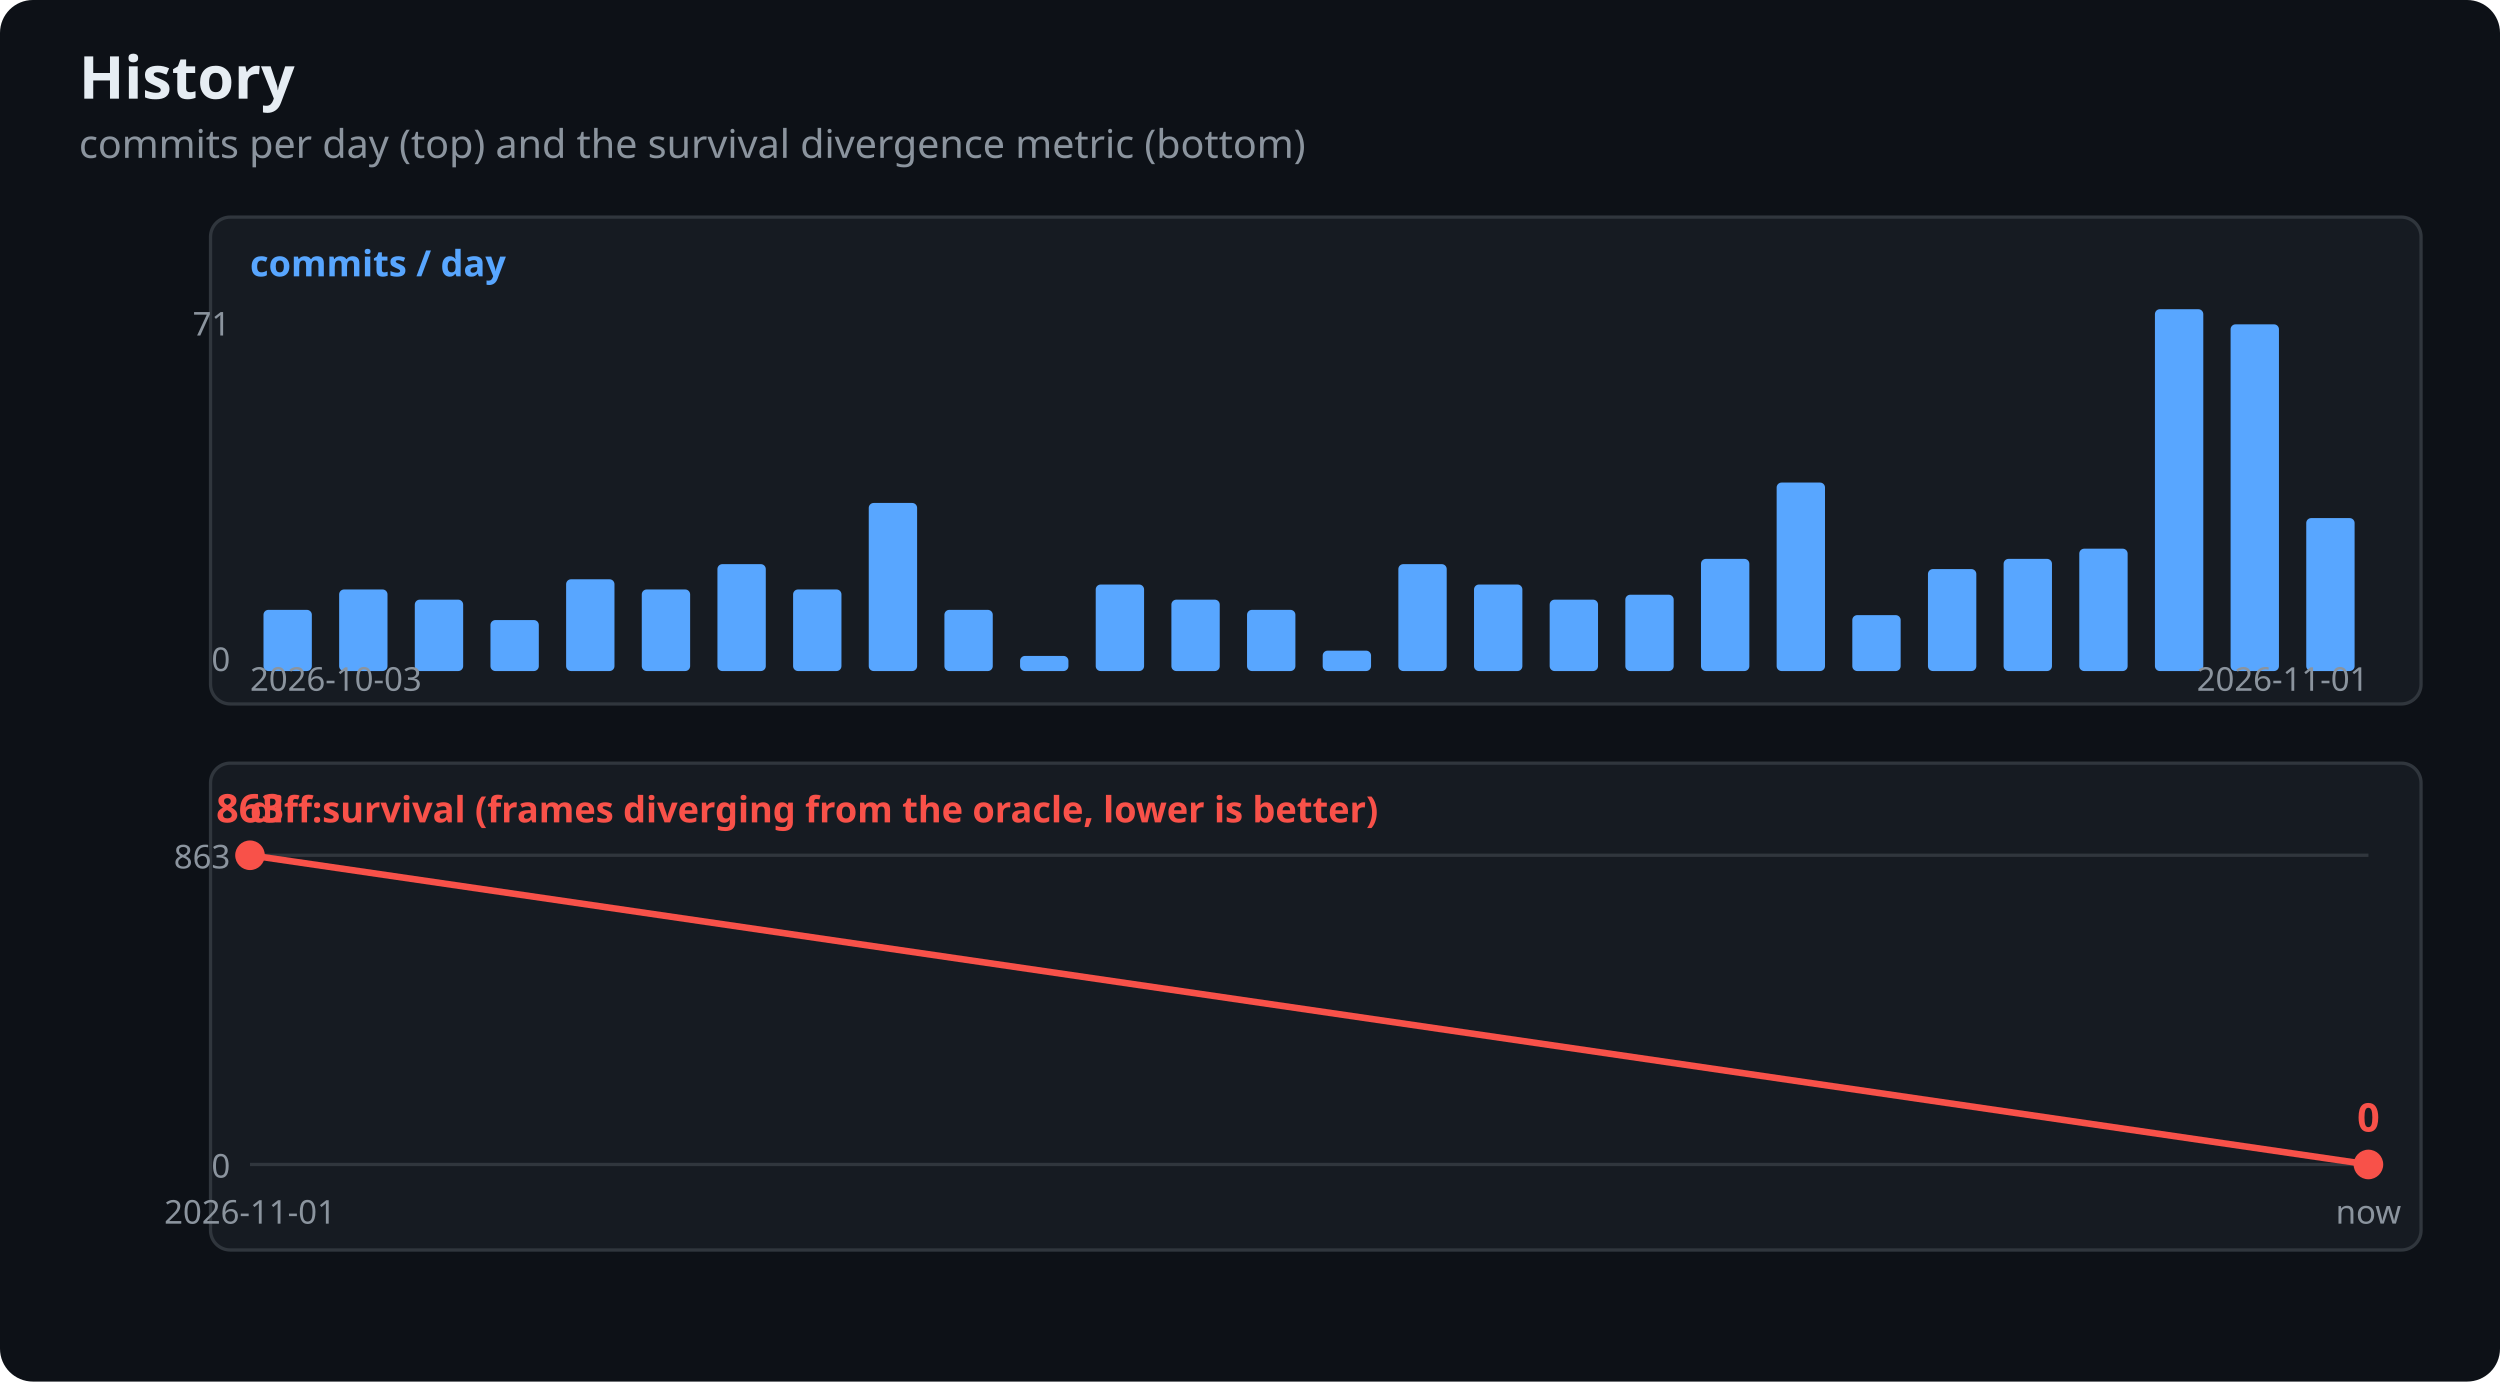
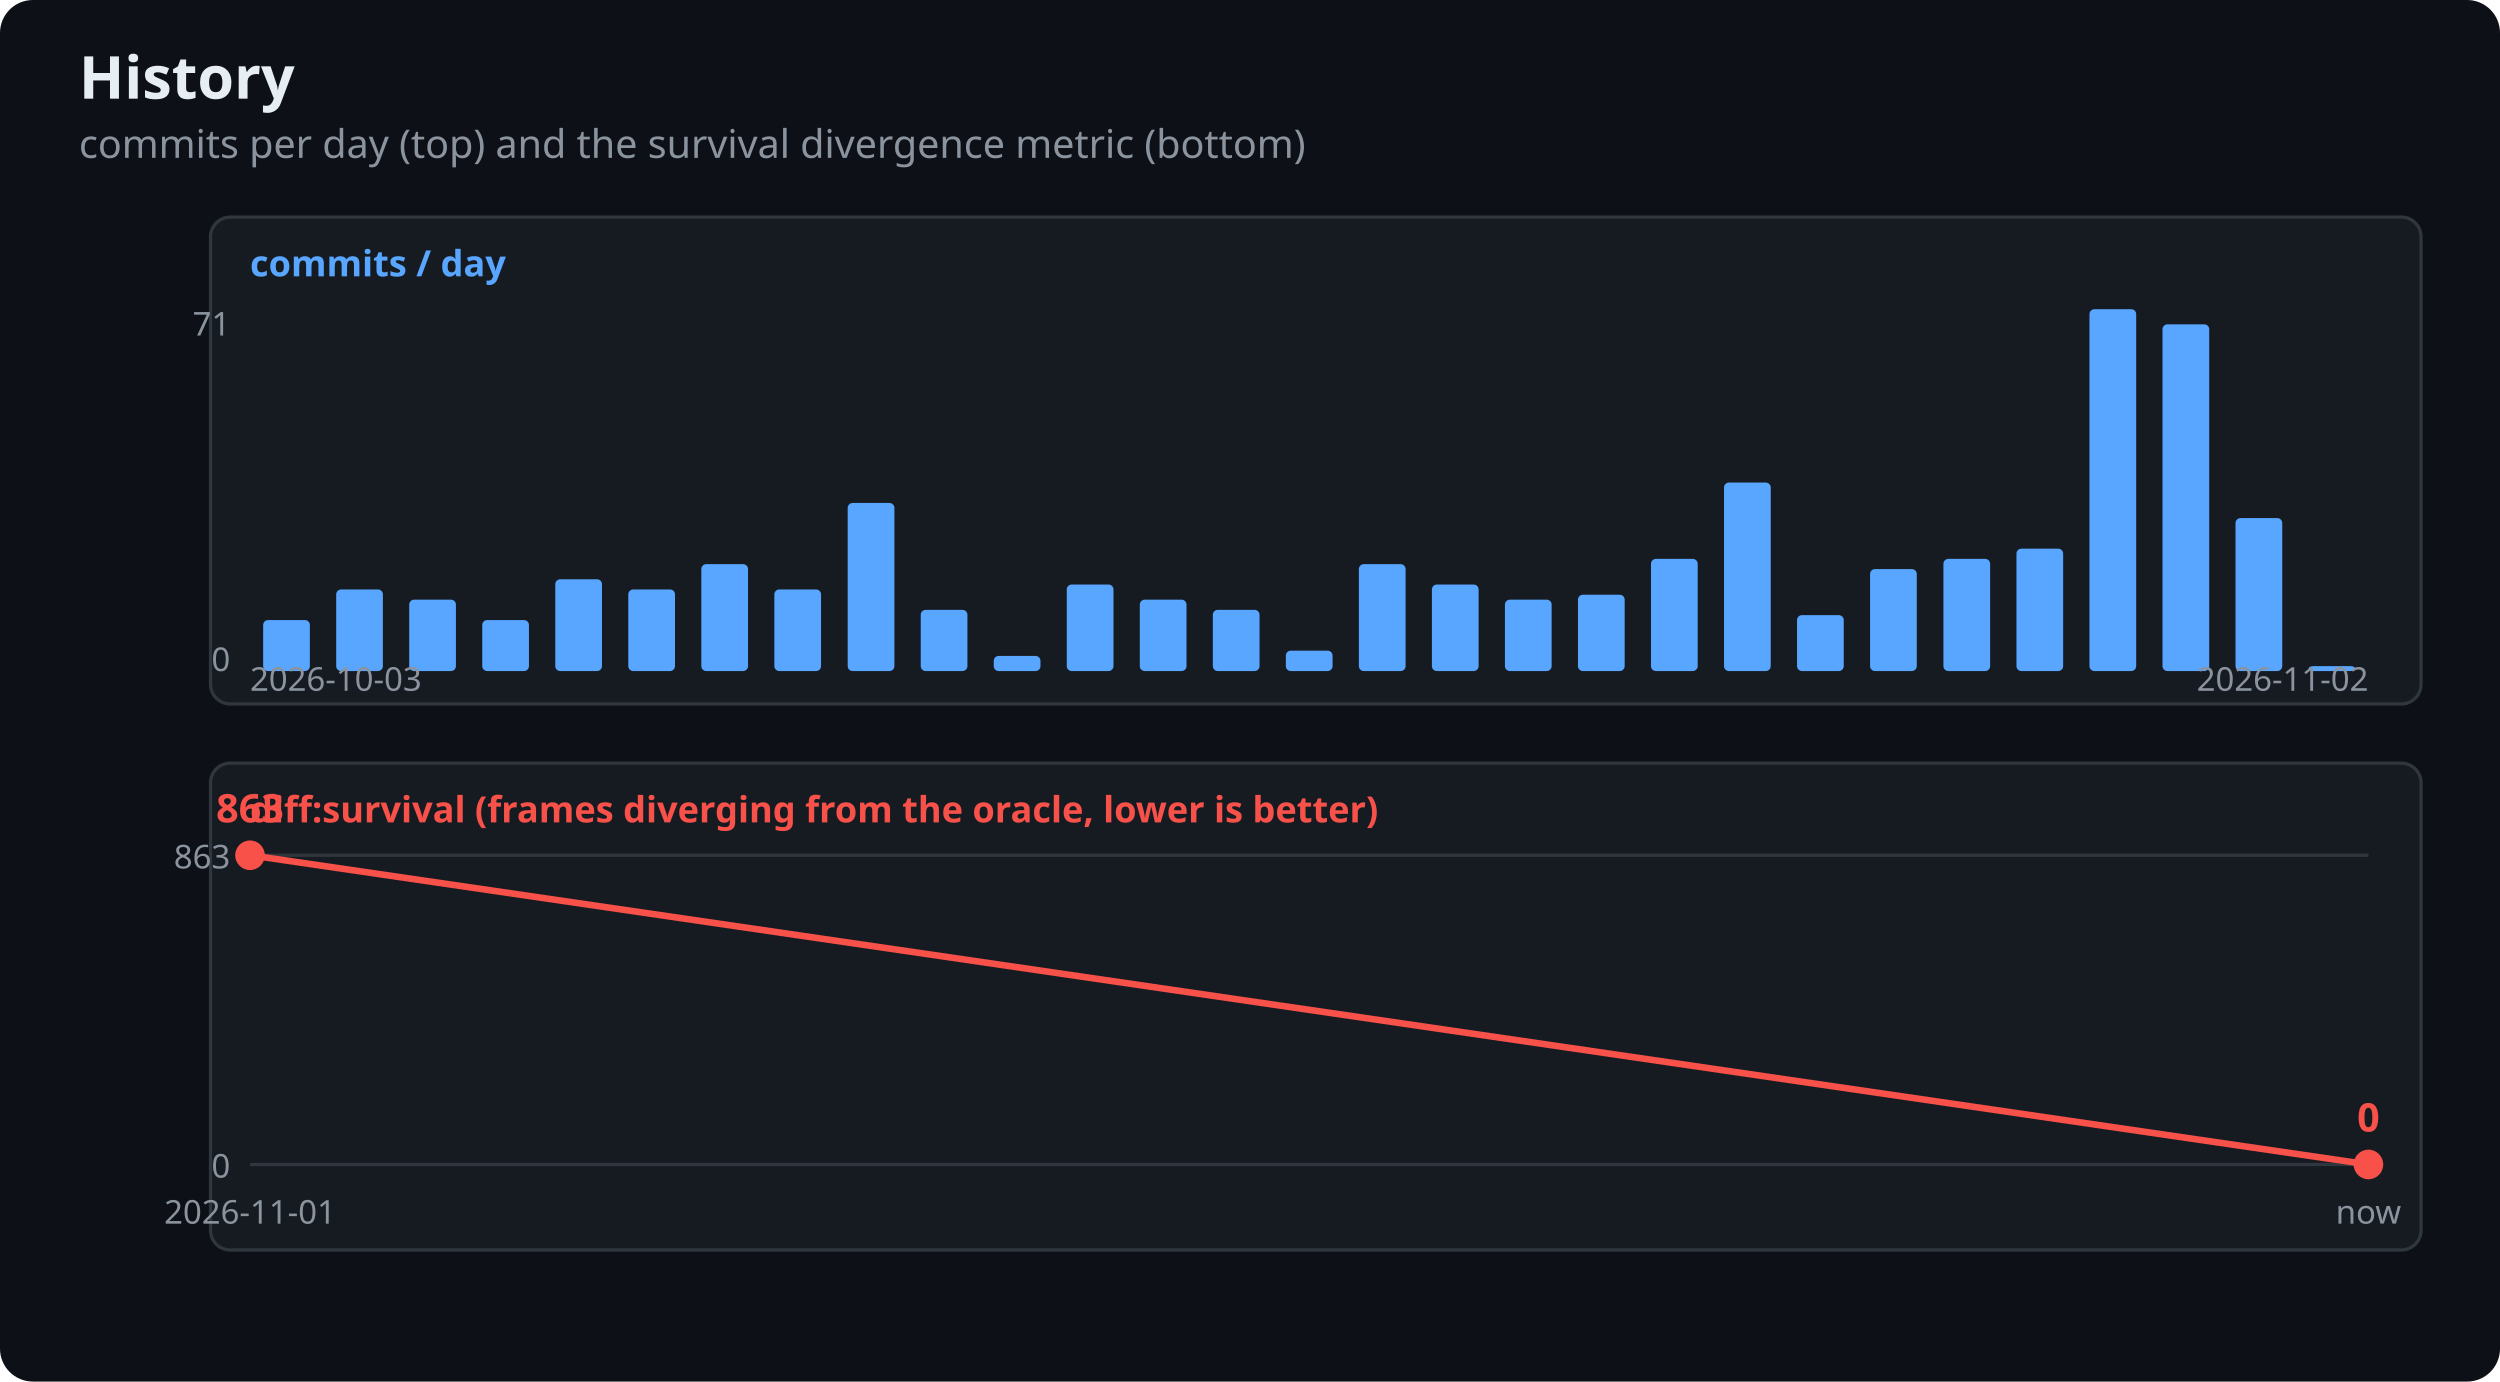
<svg xmlns="http://www.w3.org/2000/svg" width="760" height="420" viewBox="0 0 760 420" font-family="Segoe UI,Ubuntu,sans-serif">
  <rect width="760" height="420" rx="10" fill="#0d1117" />
  <text x="24" y="30" fill="#e6edf3" font-size="18" font-weight="600">History</text>
  <text x="24" y="48" fill="#8b949e" font-size="12">commits per day (top) and the survival divergence metric (bottom)</text>
  <rect x="64" y="66" width="672" height="148" fill="#161b22" stroke="#30363d" rx="6" />
  <text x="76" y="84" fill="#58a6ff" font-size="11" font-weight="600">commits / day</text>
-   <rect x="80.1" y="185.4" width="14.7" height="18.6" fill="#58a6ff" rx="1.5" />
-   <rect x="103.1" y="179.2" width="14.7" height="24.8" fill="#58a6ff" rx="1.5" />
-   <rect x="126.1" y="182.3" width="14.7" height="21.7" fill="#58a6ff" rx="1.5" />
-   <rect x="149.1" y="188.5" width="14.7" height="15.5" fill="#58a6ff" rx="1.5" />
-   <rect x="172.1" y="176.1" width="14.7" height="27.9" fill="#58a6ff" rx="1.5" />
-   <rect x="195.1" y="179.2" width="14.7" height="24.8" fill="#58a6ff" rx="1.5" />
-   <rect x="218.1" y="171.5" width="14.7" height="32.5" fill="#58a6ff" rx="1.5" />
-   <rect x="241.1" y="179.2" width="14.7" height="24.8" fill="#58a6ff" rx="1.5" />
-   <rect x="264.1" y="152.9" width="14.7" height="51.1" fill="#58a6ff" rx="1.5" />
-   <rect x="287.1" y="185.4" width="14.7" height="18.6" fill="#58a6ff" rx="1.5" />
-   <rect x="310.1" y="199.4" width="14.7" height="4.6" fill="#58a6ff" rx="1.5" />
-   <rect x="333.1" y="177.7" width="14.7" height="26.3" fill="#58a6ff" rx="1.5" />
-   <rect x="356.1" y="182.3" width="14.7" height="21.7" fill="#58a6ff" rx="1.5" />
-   <rect x="379.1" y="185.4" width="14.7" height="18.6" fill="#58a6ff" rx="1.5" />
-   <rect x="402.1" y="197.8" width="14.7" height="6.2" fill="#58a6ff" rx="1.5" />
-   <rect x="425.1" y="171.5" width="14.7" height="32.5" fill="#58a6ff" rx="1.5" />
-   <rect x="448.1" y="177.7" width="14.7" height="26.3" fill="#58a6ff" rx="1.5" />
-   <rect x="471.1" y="182.3" width="14.7" height="21.7" fill="#58a6ff" rx="1.5" />
-   <rect x="494.1" y="180.8" width="14.7" height="23.2" fill="#58a6ff" rx="1.5" />
-   <rect x="517.1" y="169.9" width="14.7" height="34.1" fill="#58a6ff" rx="1.5" />
-   <rect x="540.1" y="146.7" width="14.7" height="57.3" fill="#58a6ff" rx="1.5" />
-   <rect x="563.1" y="187.0" width="14.7" height="17.0" fill="#58a6ff" rx="1.5" />
-   <rect x="586.1" y="173.0" width="14.7" height="31.0" fill="#58a6ff" rx="1.5" />
-   <rect x="609.1" y="169.9" width="14.7" height="34.1" fill="#58a6ff" rx="1.5" />
-   <rect x="632.1" y="166.8" width="14.7" height="37.2" fill="#58a6ff" rx="1.5" />
-   <rect x="655.1" y="94.0" width="14.7" height="110.0" fill="#58a6ff" rx="1.5" />
-   <rect x="678.1" y="98.6" width="14.7" height="105.4" fill="#58a6ff" rx="1.5" />
-   <rect x="701.1" y="157.5" width="14.7" height="46.5" fill="#58a6ff" rx="1.5" />
+   <rect x="80.0" y="188.5" width="14.2" height="15.5" fill="#58a6ff" rx="1.5" />
+   <rect x="102.2" y="179.2" width="14.2" height="24.8" fill="#58a6ff" rx="1.5" />
+   <rect x="124.4" y="182.3" width="14.2" height="21.7" fill="#58a6ff" rx="1.5" />
+   <rect x="146.6" y="188.5" width="14.2" height="15.5" fill="#58a6ff" rx="1.5" />
+   <rect x="168.8" y="176.1" width="14.2" height="27.9" fill="#58a6ff" rx="1.5" />
+   <rect x="191.0" y="179.2" width="14.2" height="24.8" fill="#58a6ff" rx="1.5" />
+   <rect x="213.2" y="171.5" width="14.2" height="32.5" fill="#58a6ff" rx="1.5" />
+   <rect x="235.4" y="179.2" width="14.2" height="24.8" fill="#58a6ff" rx="1.5" />
+   <rect x="257.7" y="152.9" width="14.2" height="51.1" fill="#58a6ff" rx="1.5" />
+   <rect x="279.9" y="185.4" width="14.2" height="18.6" fill="#58a6ff" rx="1.5" />
+   <rect x="302.1" y="199.4" width="14.2" height="4.6" fill="#58a6ff" rx="1.5" />
+   <rect x="324.3" y="177.7" width="14.2" height="26.3" fill="#58a6ff" rx="1.5" />
+   <rect x="346.5" y="182.3" width="14.2" height="21.7" fill="#58a6ff" rx="1.5" />
+   <rect x="368.7" y="185.4" width="14.2" height="18.6" fill="#58a6ff" rx="1.5" />
+   <rect x="390.9" y="197.8" width="14.2" height="6.2" fill="#58a6ff" rx="1.5" />
+   <rect x="413.1" y="171.5" width="14.2" height="32.5" fill="#58a6ff" rx="1.5" />
+   <rect x="435.3" y="177.7" width="14.2" height="26.3" fill="#58a6ff" rx="1.5" />
+   <rect x="457.5" y="182.3" width="14.2" height="21.7" fill="#58a6ff" rx="1.5" />
+   <rect x="479.7" y="180.8" width="14.2" height="23.2" fill="#58a6ff" rx="1.5" />
+   <rect x="501.9" y="169.9" width="14.2" height="34.1" fill="#58a6ff" rx="1.5" />
+   <rect x="524.1" y="146.7" width="14.2" height="57.3" fill="#58a6ff" rx="1.5" />
+   <rect x="546.3" y="187.0" width="14.2" height="17.0" fill="#58a6ff" rx="1.5" />
+   <rect x="568.5" y="173.0" width="14.2" height="31.0" fill="#58a6ff" rx="1.5" />
+   <rect x="590.8" y="169.9" width="14.2" height="34.1" fill="#58a6ff" rx="1.5" />
+   <rect x="613.0" y="166.8" width="14.2" height="37.2" fill="#58a6ff" rx="1.5" />
+   <rect x="635.2" y="94.0" width="14.2" height="110.0" fill="#58a6ff" rx="1.5" />
+   <rect x="657.4" y="98.6" width="14.2" height="105.4" fill="#58a6ff" rx="1.5" />
+   <rect x="679.6" y="157.5" width="14.2" height="46.5" fill="#58a6ff" rx="1.5" />
+   <rect x="701.8" y="202.5" width="14.2" height="1.5" fill="#58a6ff" rx="1.5" />
  <text x="70" y="102" fill="#8b949e" font-size="10" text-anchor="end">71</text>
  <text x="70" y="204" fill="#8b949e" font-size="10" text-anchor="end">0</text>
  <text x="76" y="210" fill="#8b949e" font-size="10">2026-10-03</text>
-   <text x="720" y="210" fill="#8b949e" font-size="10" text-anchor="end">2026-11-01</text>
+   <text x="720" y="210" fill="#8b949e" font-size="10" text-anchor="end">2026-11-02</text>
  <rect x="64" y="232" width="672" height="148" fill="#161b22" stroke="#30363d" rx="6" />
  <text x="76" y="250" fill="#f85149" font-size="11" font-weight="600">diff:survival (frames diverging from the oracle, lower is better)</text>
  <line x1="76" y1="354.0" x2="720" y2="354.0" stroke="#30363d" stroke-width="1" />
  <text x="70" y="358.0" fill="#8b949e" font-size="10" text-anchor="end">0</text>
  <line x1="76" y1="260.0" x2="720" y2="260.0" stroke="#30363d" stroke-width="1" />
  <text x="70" y="264.0" fill="#8b949e" font-size="10" text-anchor="end">863</text>
  <circle cx="76.0" cy="260.0" r="4.5" fill="#f85149" />
  <text x="76.0" y="250.0" fill="#f85149" font-size="12" font-weight="600" text-anchor="middle">863</text>
  <text x="76.0" y="372" fill="#8b949e" font-size="10" text-anchor="middle">2026-11-01</text>
  <circle cx="720.0" cy="354.0" r="4.5" fill="#f85149" />
  <text x="720.0" y="344.0" fill="#f85149" font-size="12" font-weight="600" text-anchor="middle">0</text>
  <text x="720.0" y="372" fill="#8b949e" font-size="10" text-anchor="middle">now</text>
  <polyline points="76.0,260.0 720.0,354.0" fill="none" stroke="#f85149" stroke-width="2" />
</svg>
